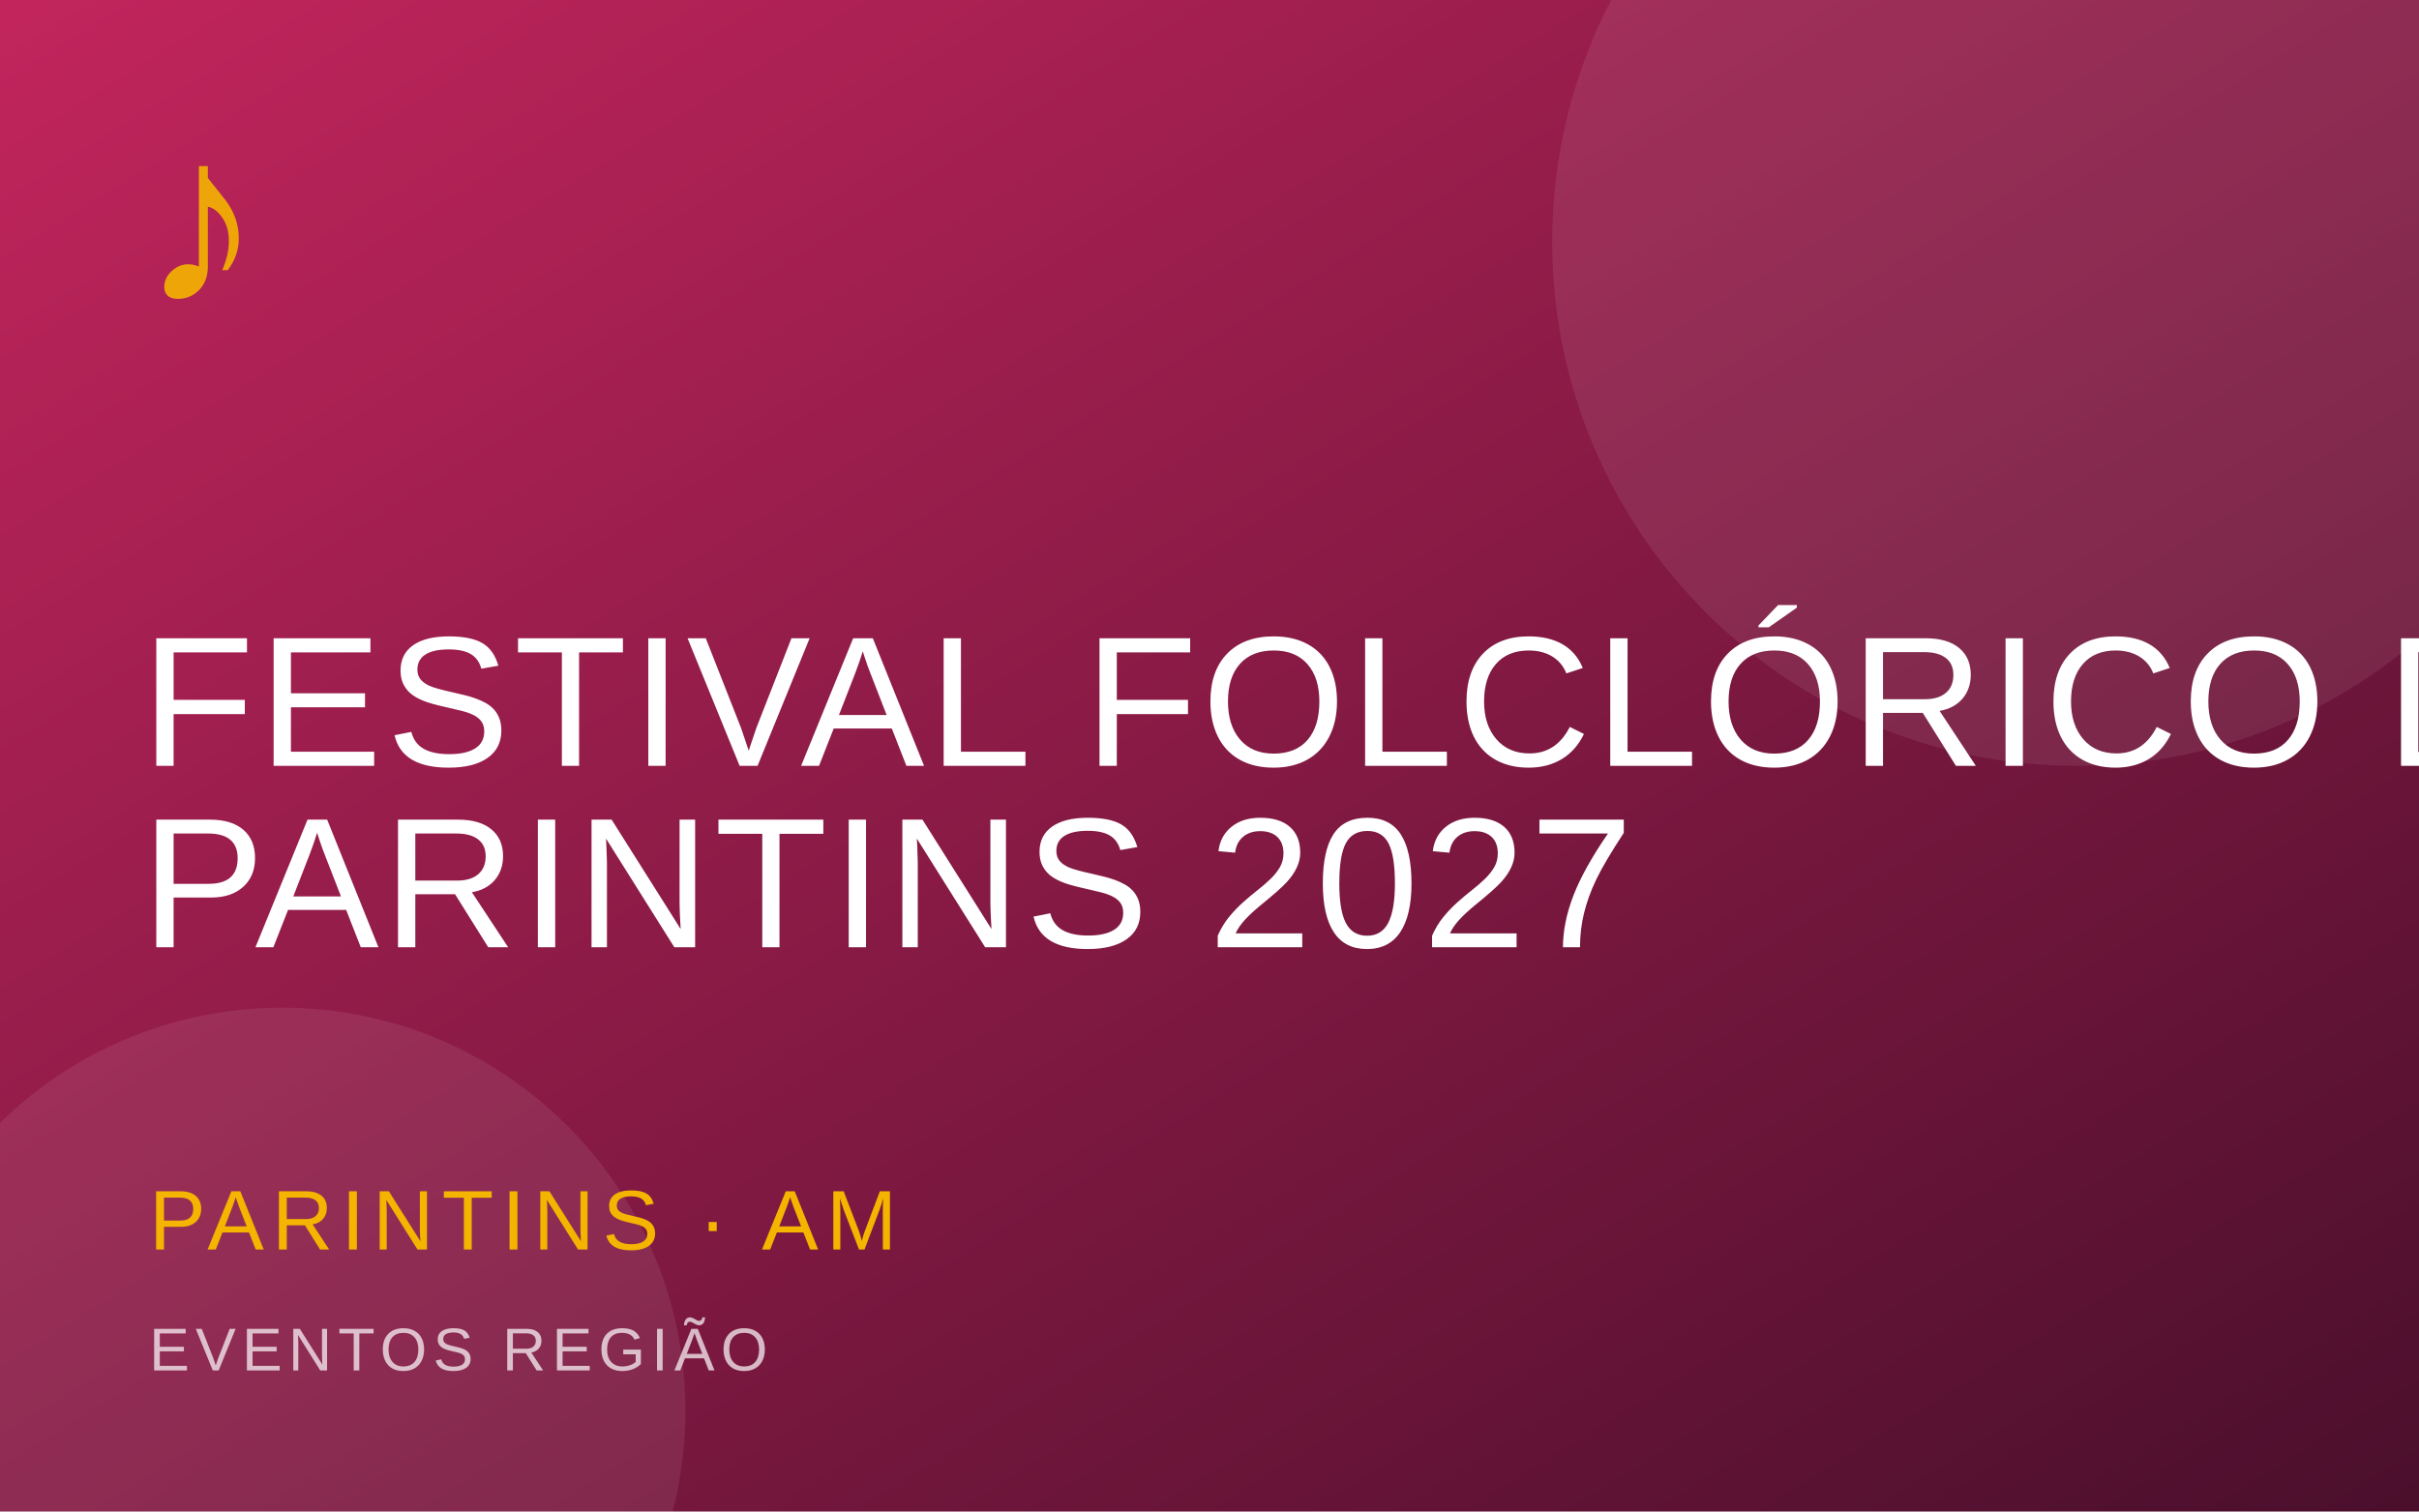
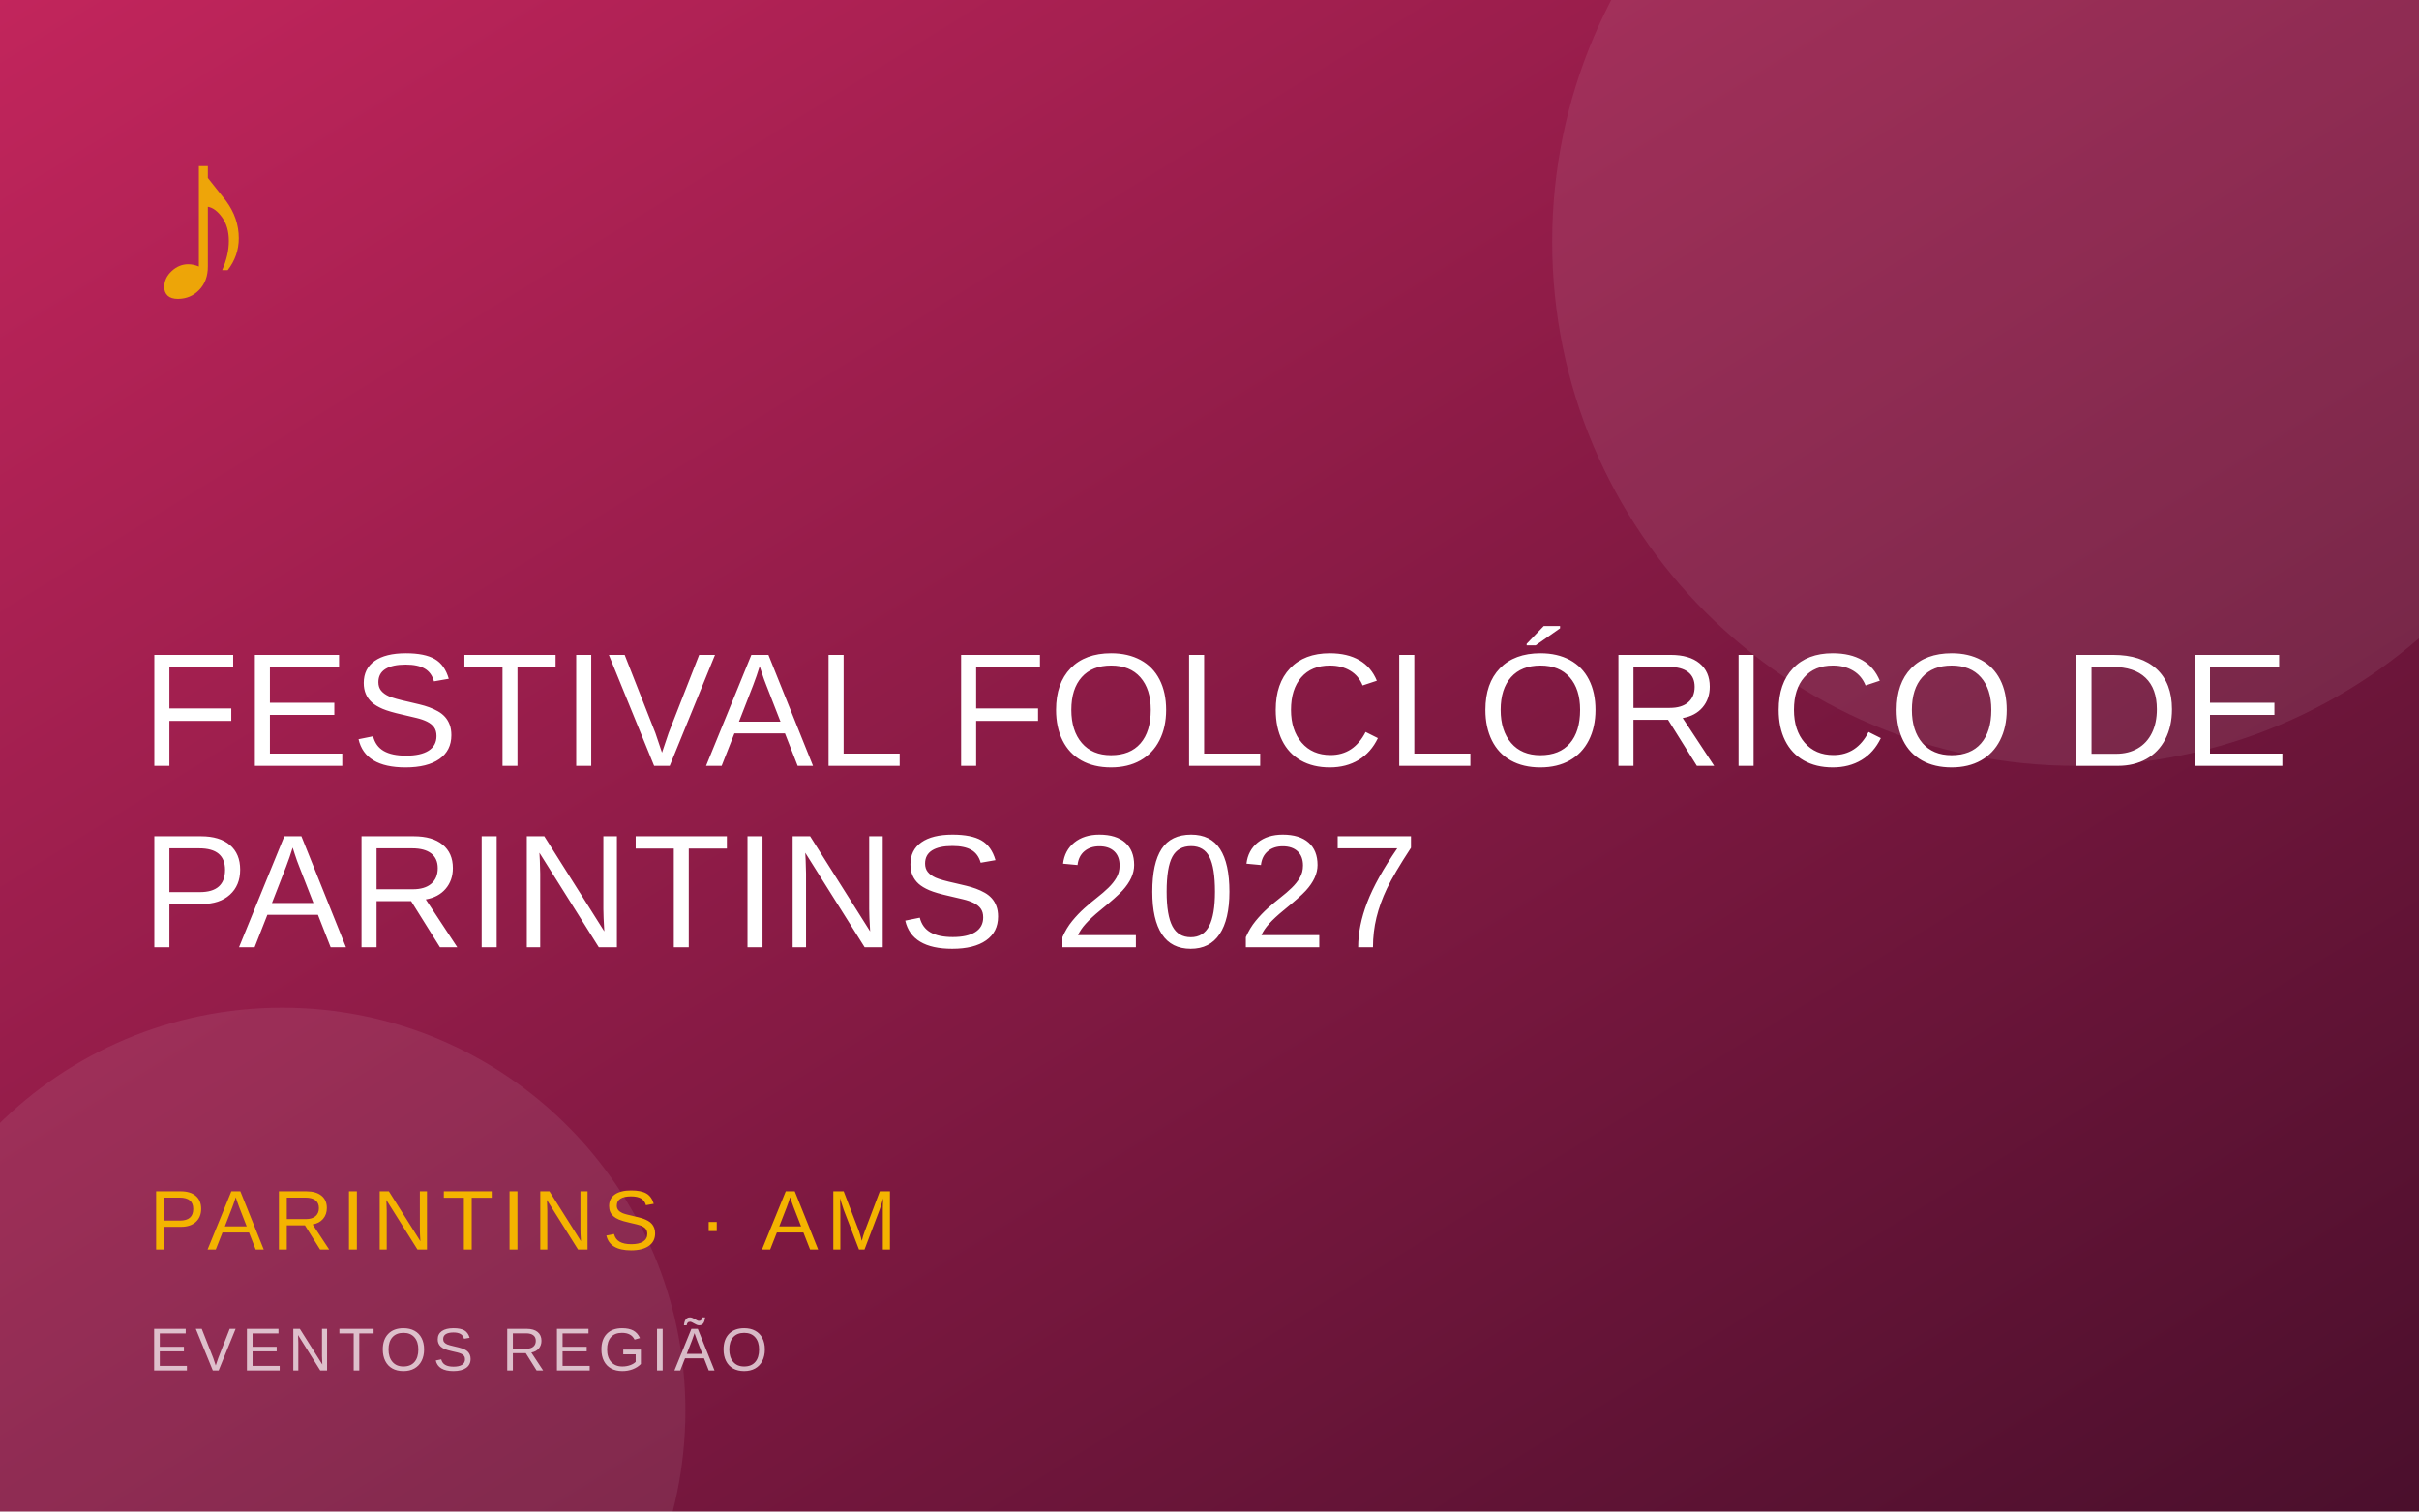
<svg xmlns="http://www.w3.org/2000/svg" width="1200" height="750" viewBox="0 0 1200 750" font-family="Bebas Neue, Arial, sans-serif">
  <defs>
    <linearGradient id="g" x1="0" y1="0" x2="1" y2="1">
      <stop offset="0" stop-color="#c2255c" />
      <stop offset="1" stop-color="#4a0f2c" />
    </linearGradient>
  </defs>
  <rect width="1200" height="750" fill="url(#g)" />
  <g fill="#ffffff" opacity="0.08">
    <circle cx="1030" cy="120" r="260" />
    <circle cx="140" cy="700" r="200" />
  </g>
  <text x="70" y="150" fill="#f4b400" font-size="120" opacity="0.9">♪</text>
-   <text x="70" y="380" fill="#ffffff" font-size="92" letter-spacing="2">FESTIVAL FOLCLÓRICO DE</text>
-   <text x="70" y="470" fill="#ffffff" font-size="92" letter-spacing="2">PARINTINS 2027</text>
+   <text x="70" y="380" fill="#ffffff" font-size="80" letter-spacing="1">FESTIVAL FOLCLÓRICO DE</text>
+   <text x="70" y="470" fill="#ffffff" font-size="80" letter-spacing="1">PARINTINS 2027</text>
  <text x="74" y="620" fill="#f4b400" font-size="42" letter-spacing="4">PARINTINS · AM</text>
  <text x="74" y="680" fill="#ffffff" opacity="0.7" font-size="30" letter-spacing="3">EVENTOS REGIÃO</text>
</svg>
